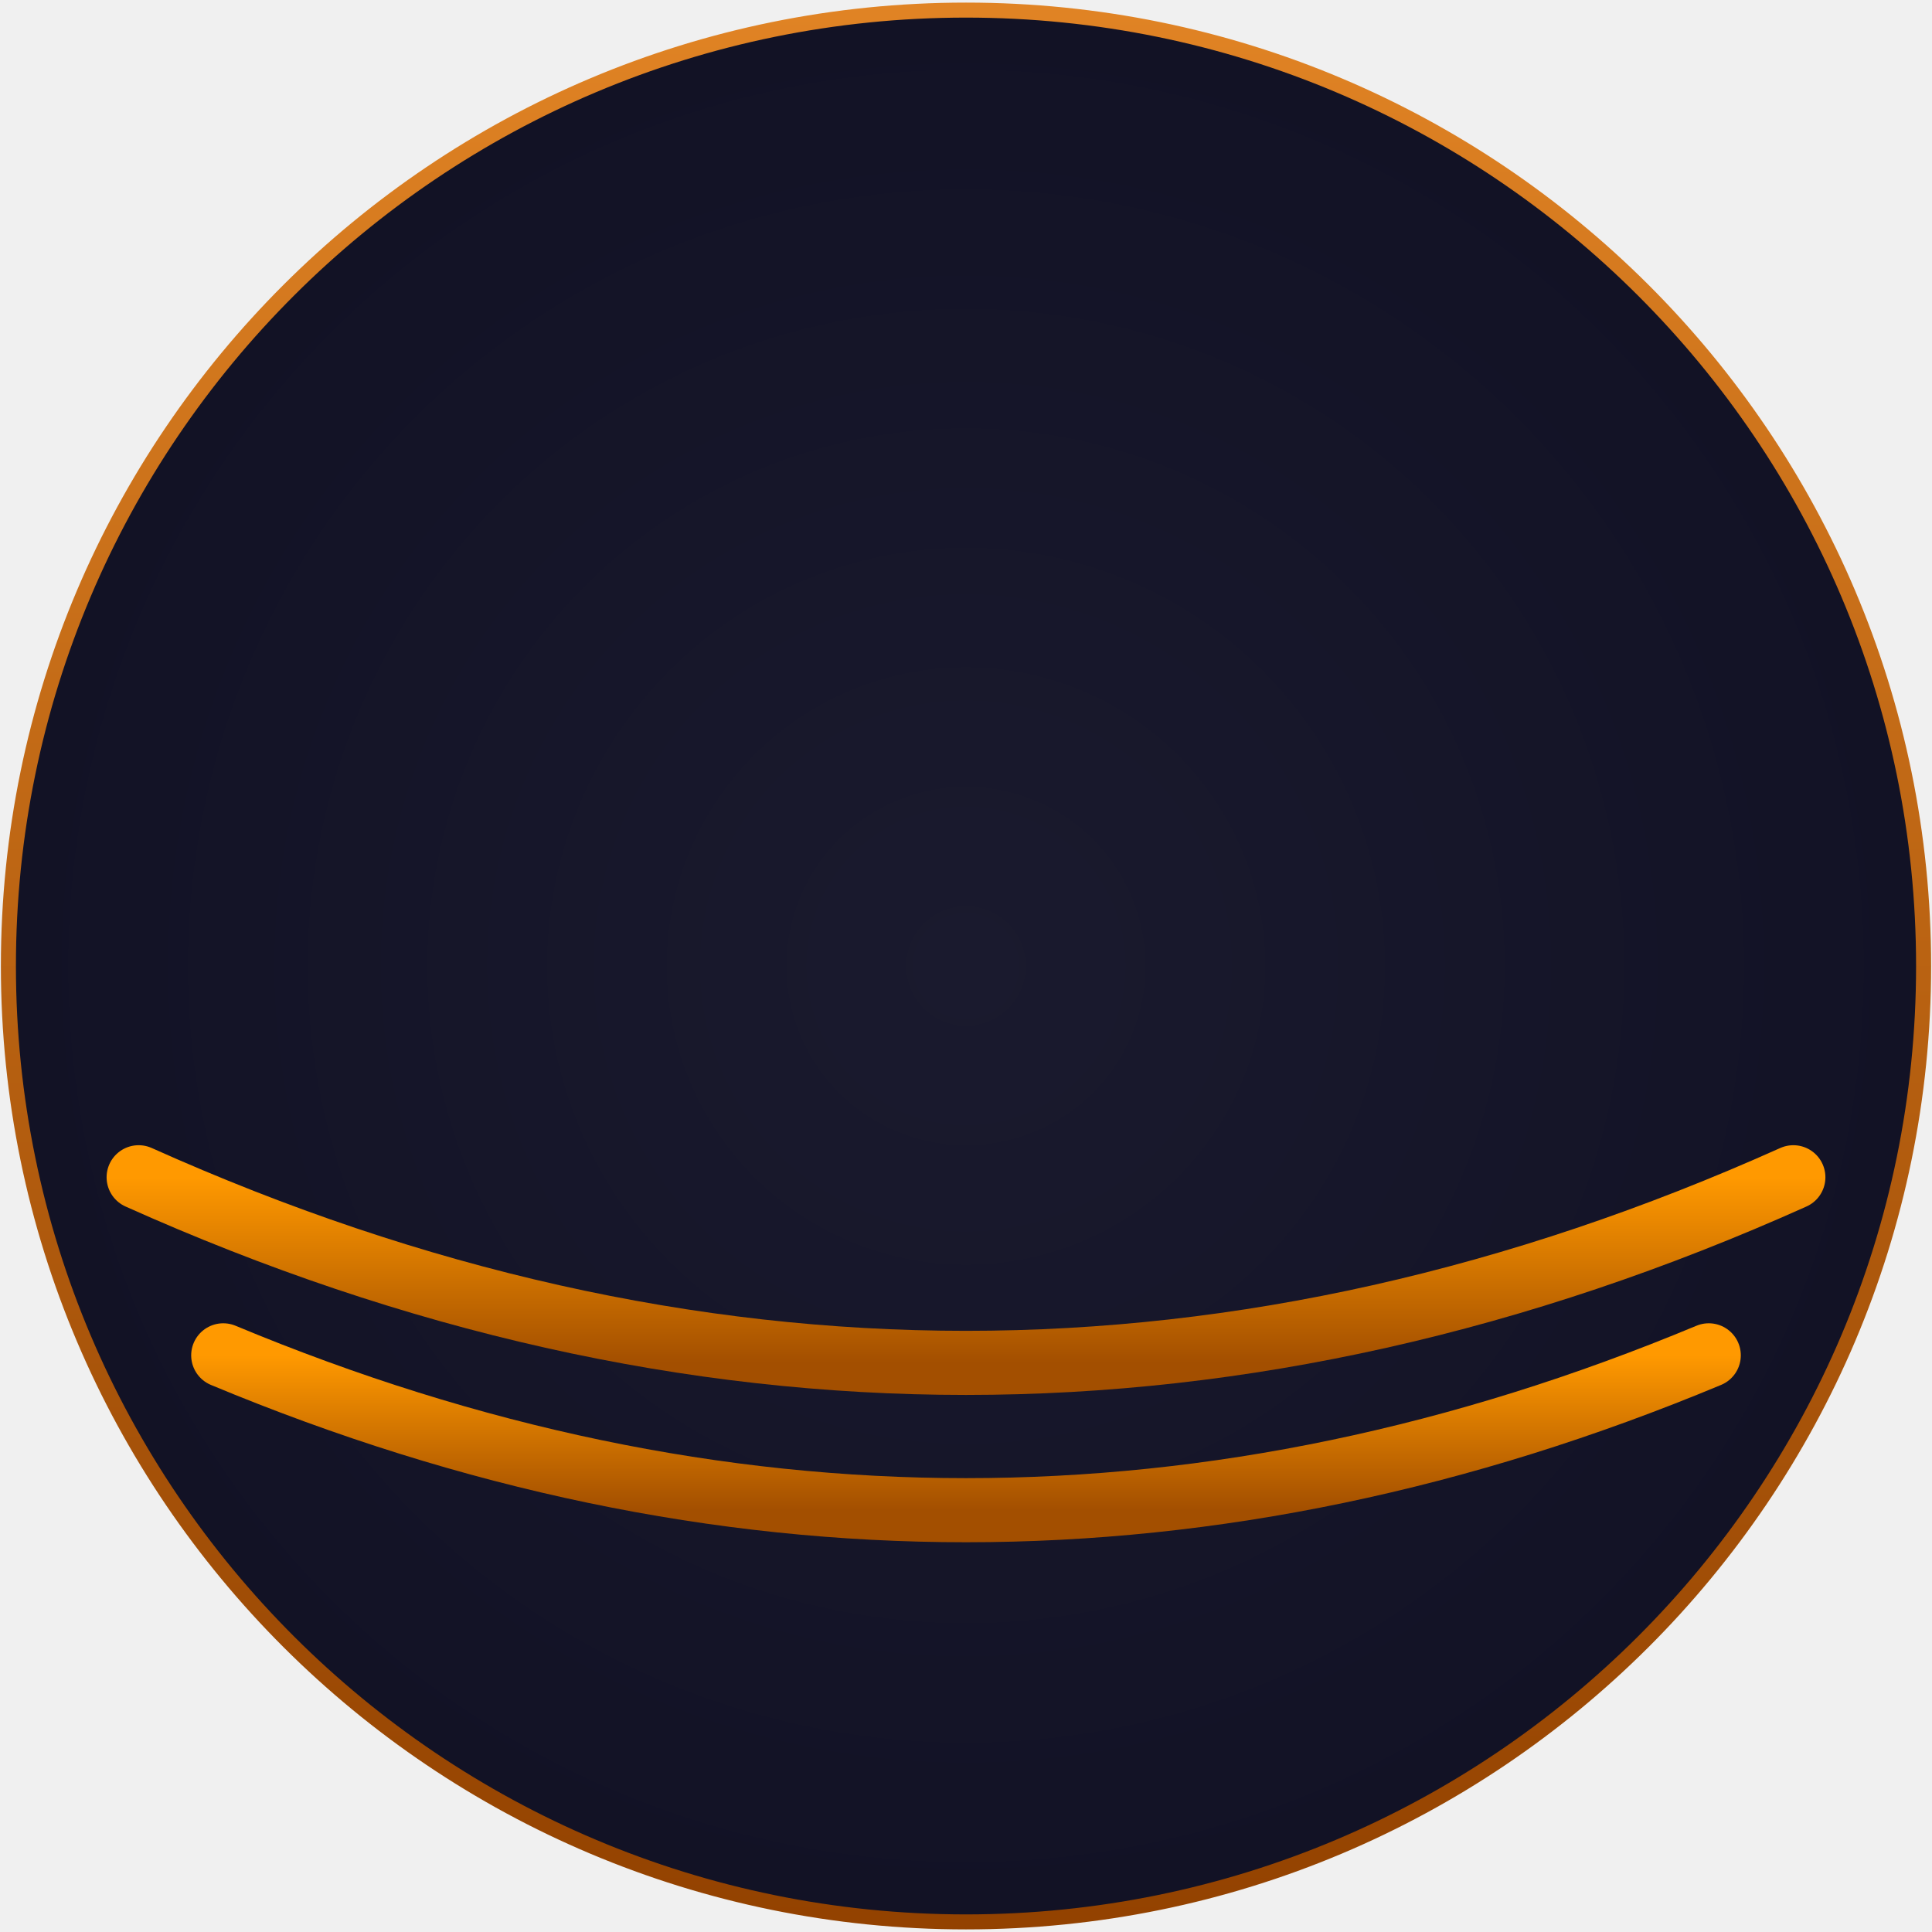
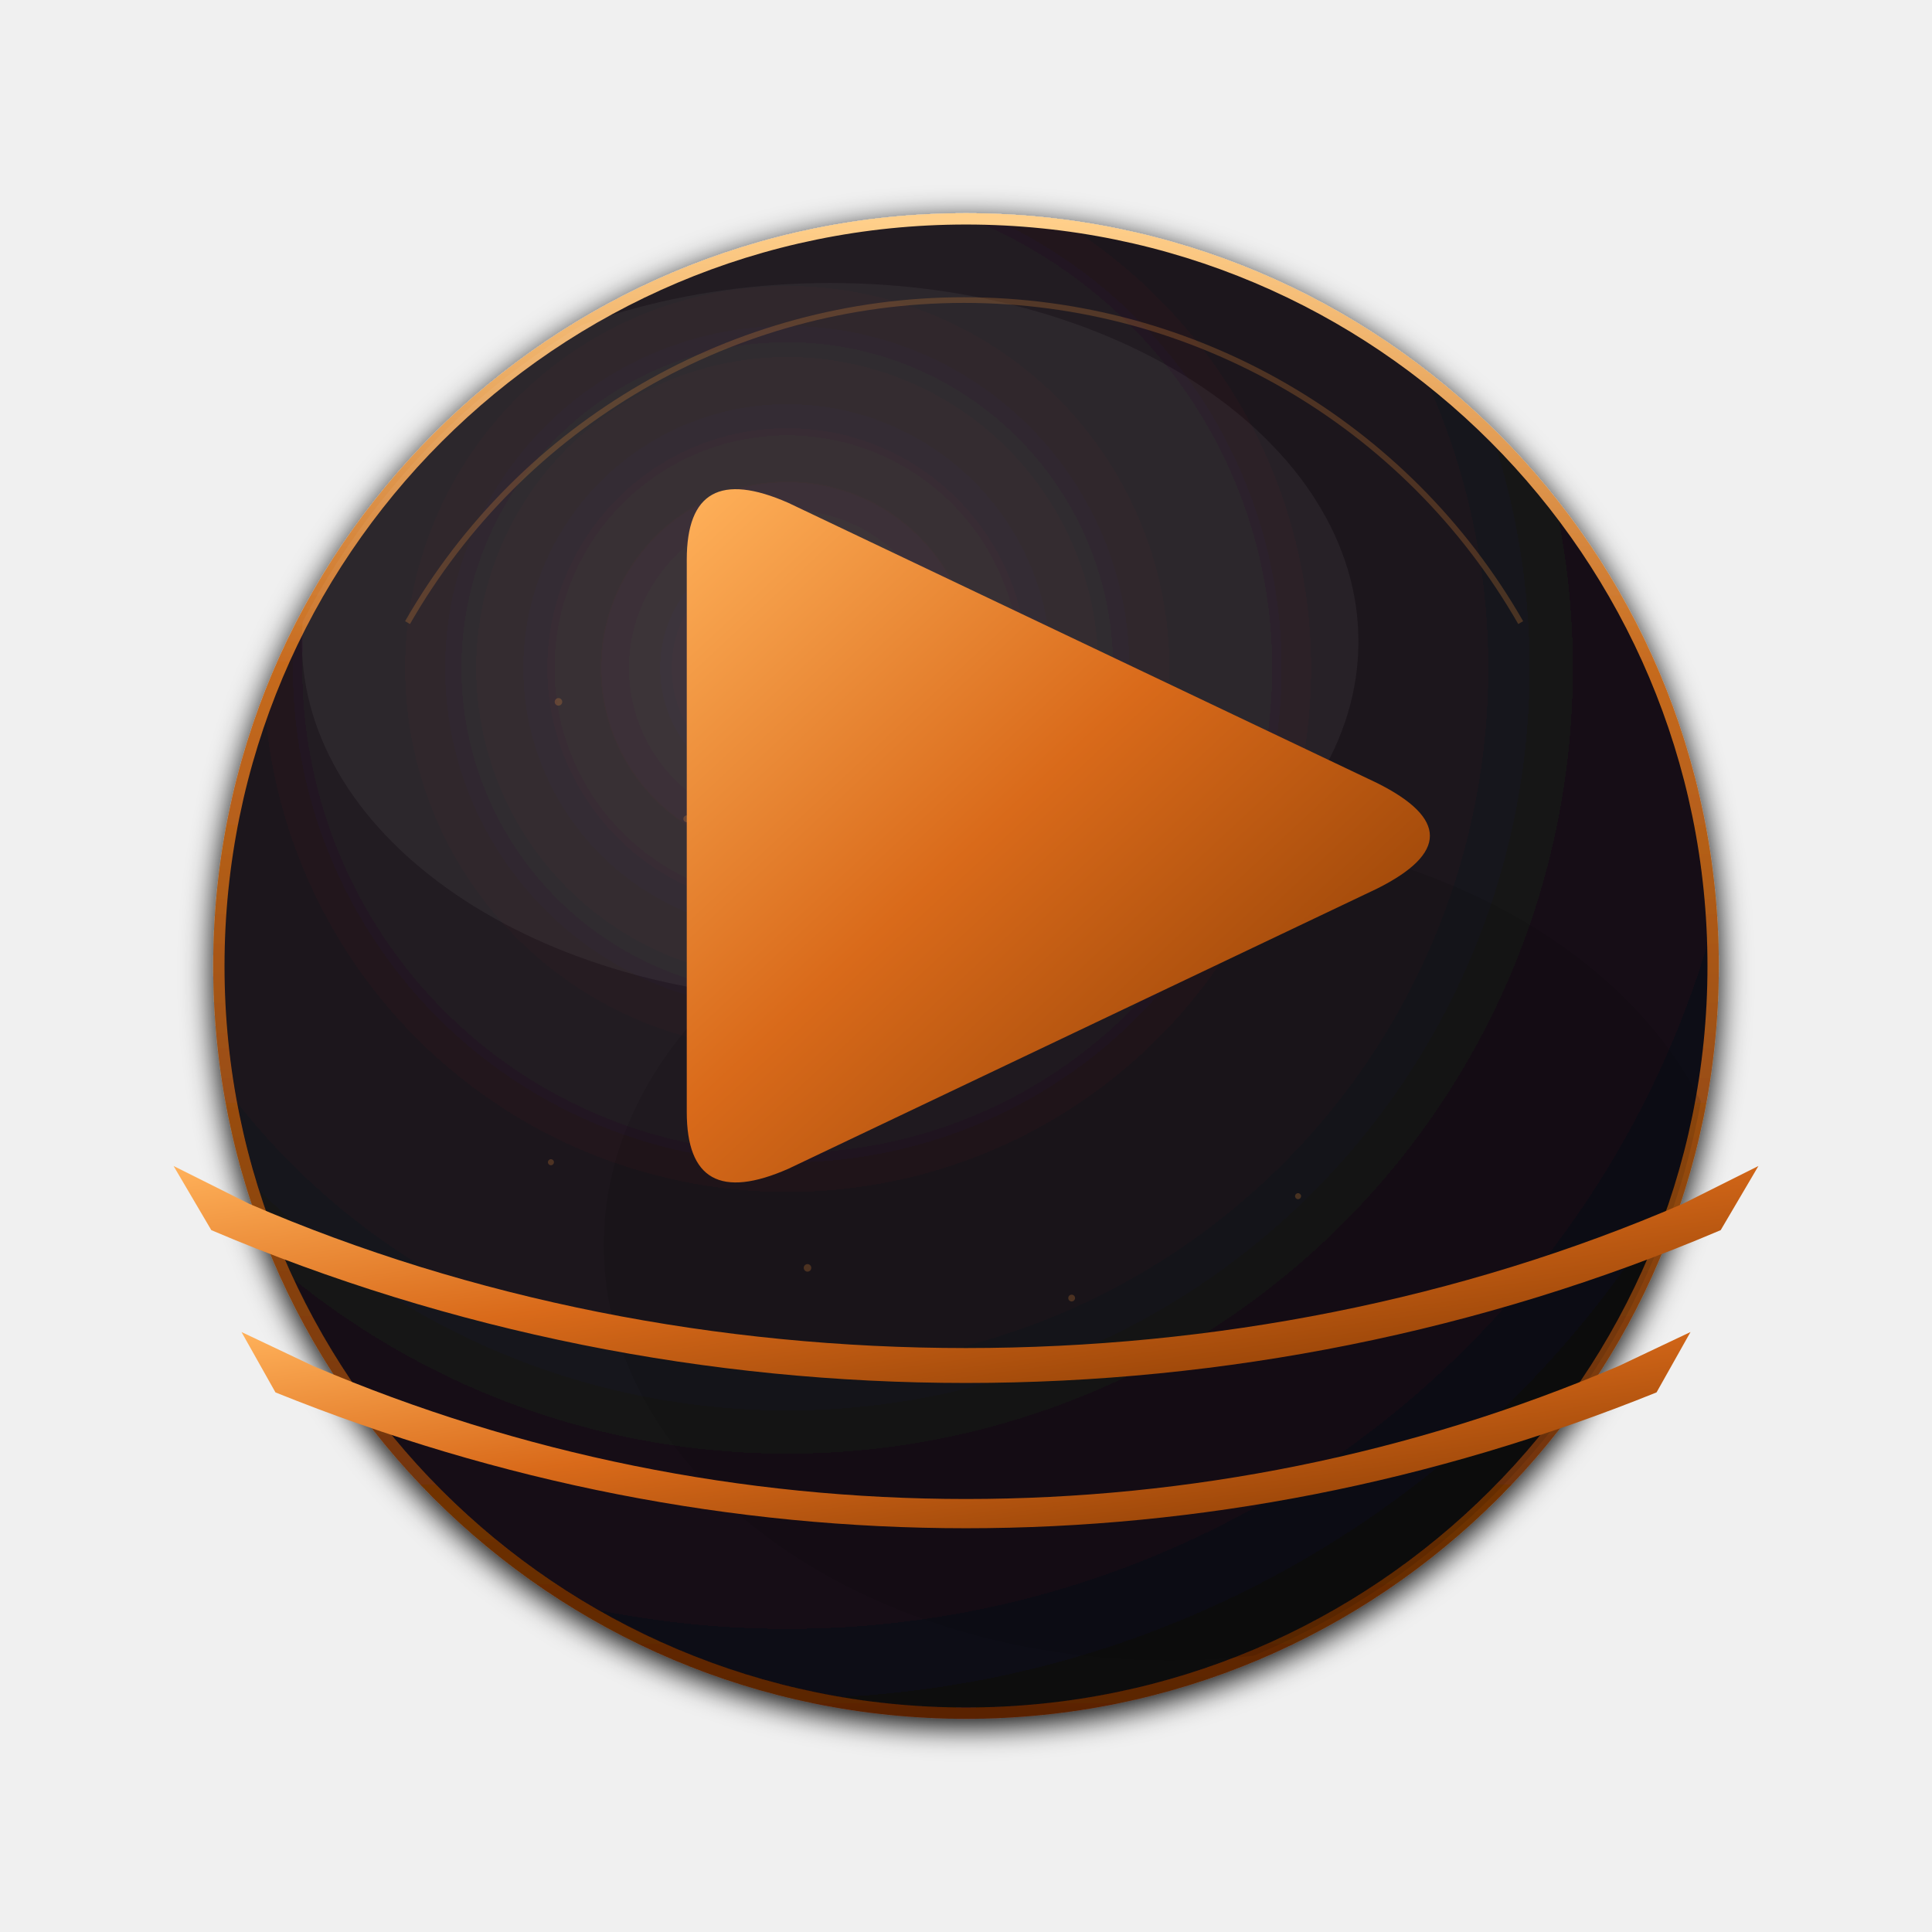
- <svg xmlns="http://www.w3.org/2000/svg" xmlns:ns1="https://boxy-svg.com" viewBox="0 0 512 512" width="512" height="512">
+ <svg xmlns="http://www.w3.org/2000/svg" viewBox="0 0 512 512" width="512" height="512">
  <defs>
-     <linearGradient gradientUnits="userSpaceOnUse" x1="256.806" y1="132.019" x2="256.806" y2="287.514" id="gradient-0" gradientTransform="matrix(1.679181, 0, 0, 1.588063, 0.001433, 0.000182)">
-       <stop offset="0" style="stop-color: rgb(255, 153, 0)" />
-       <stop offset="1" style="stop-color: rgb(63.987% 31.058% 0%)" />
+     <radialGradient id="orb-fill" cx="38%" cy="30%" r="75%">
+       <stop offset="0" stop-color="#3a3136" />
+       <stop offset="0.35" stop-color="#241c22" />
+       <stop offset="0.72" stop-color="#161118" />
+       <stop offset="1" stop-color="#0d0a0f" />
+     </radialGradient>
+     <linearGradient id="metal-orange" x1="0%" y1="0%" x2="100%" y2="100%">
+       <stop offset="0" stop-color="#ffb15a" />
+       <stop offset="0.45" stop-color="#d96a1a" />
+       <stop offset="1" stop-color="#7e3500" />
    </linearGradient>
-     <linearGradient gradientUnits="userSpaceOnUse" x1="256" y1="300" x2="256" y2="335" id="gradient-1" gradientTransform="matrix(1.405489, 0, 0, 1.405489, -103.806, -109.6592)">
-       <stop offset="0" style="stop-color: rgb(255, 153, 0)" />
-       <stop offset="1" style="stop-color: rgb(63.987% 31.058% 0%)" />
+     <linearGradient id="rim-stroke" x1="0%" y1="0%" x2="0%" y2="100%">
+       <stop offset="0" stop-color="#ffcf8a" />
+       <stop offset="0.3" stop-color="#c66a1e" />
+       <stop offset="1" stop-color="#5a2400" />
    </linearGradient>
-     <linearGradient gradientUnits="userSpaceOnUse" x1="253.868" y1="333.576" x2="253.868" y2="362.776" id="gradient-2" gradientTransform="matrix(1.405489, 0, 0, 1.405489, -100.8068, -109.6592)">
-       <stop offset="0" style="stop-color: rgb(255, 153, 0)" />
-       <stop offset="1" style="stop-color: rgb(63.987% 31.058% 0%)" />
-     </linearGradient>
-     <linearGradient gradientUnits="userSpaceOnUse" x1="256.806" y1="132.019" x2="256.806" y2="287.514" id="gradient-4" gradientTransform="matrix(1.679181, 0, 0, 1.588063, 0.001433, 0.000182)">
-       <stop offset="0" style="stop-color: rgb(255, 153, 0)" />
-       <stop offset="1" style="stop-color: rgb(63.987% 31.058% 0%)" />
-     </linearGradient>
-     <ns1:export>
-       <ns1:file format="png" />
-     </ns1:export>
-     <radialGradient gradientUnits="userSpaceOnUse" cx="256" cy="256" r="254.821" id="gradient-5">
-       <stop offset="0" style="stop-color: rgb(26, 26, 46)" />
-       <stop offset="1" style="stop-color: rgb(7.127% 6.874% 14.681%)" />
-     </radialGradient>
-     <linearGradient gradientUnits="userSpaceOnUse" x1="256" y1="1.179" x2="256" y2="510.821" id="gradient-3">
-       <stop offset="0" style="stop-color: rgb(224, 131, 36)" />
-       <stop offset="1" style="stop-color: rgb(57.598% 25.999% 0%)" />
-     </linearGradient>
+     <filter id="soft-shadow" x="-20%" y="-20%" width="140%" height="140%">
+       <feGaussianBlur in="SourceAlpha" stdDeviation="4" result="blur" />
+       <feOffset dx="0" dy="2" result="offset" />
+       <feComponentTransfer>
+         <feFuncA type="linear" slope="0.35" />
+       </feComponentTransfer>
+       <feMerge>
+         <feMergeNode in="offset" />
+         <feMergeNode in="SourceGraphic" />
+       </feMerge>
+     </filter>
+     <clipPath id="orb-clip">
+       <circle cx="256" cy="256" r="198" />
+     </clipPath>
  </defs>
-   <circle cx="256" cy="256" r="254.821" style="fill: url(&quot;#gradient-5&quot;); stroke-width: 4px; stroke: url(&quot;#gradient-3&quot;);" transform="matrix(0.995889, 0, 0, 0.994122, 1.052414, 1.504745)" />
-   <path d="M 36.743 311.987 C 182.916 377.577 329.084 377.577 475.256 311.987" stroke-width="16" stroke-linecap="round" fill="none" style="stroke: url(&quot;#gradient-1&quot;); stroke-width: 16.988;" />
-   <path d="M 59.16 359.178 C 190.385 413.899 321.613 413.899 452.838 359.178" fill="none" stroke-width="16" stroke-linecap="round" style="stroke: url(&quot;#gradient-2&quot;); stroke-width: 16.988;" />
-   <path d="M 405.112 259.041 Q 431.223 209.654 457.333 259.041 L 535.665 407.204 Q 561.775 456.591 509.554 456.591 L 352.891 456.591 Q 300.67 456.591 326.781 407.204 Z" ns1:shape="triangle 300.67 209.654 261.105 246.937 0.5 0.2 1@99845abb" style="fill: url(&quot;#gradient-0&quot;); stroke: url(&quot;#gradient-4&quot;); stroke-width: 1.062; transform-box: fill-box; transform-origin: 50% 50%;" transform="matrix(0, 1, -1, 0, -158.2227, -161.8087)" />
+   <circle cx="256" cy="256" r="198" fill="url(#orb-fill)" stroke="url(#rim-stroke)" stroke-width="3" filter="url(#soft-shadow)" />
+   <g clip-path="url(#orb-clip)">
+     <ellipse cx="220" cy="170" rx="140" ry="95" fill="#ffffff" opacity="0.05" />
+     <ellipse cx="310" cy="330" rx="150" ry="110" fill="#000000" opacity="0.10" />
+     <path d="M108 165 A170 170 0 0 1 403 165" fill="none" stroke="#ff9a3c" stroke-width="1.5" opacity="0.22" />
+     <g fill="#ff9a3c" opacity="0.22">
+       <circle cx="148" cy="186" r="1" />
+       <circle cx="182" cy="217" r="0.9" />
+       <circle cx="232" cy="178" r="0.8" />
+       <circle cx="318" cy="192" r="1" />
+       <circle cx="355" cy="226" r="0.9" />
+       <circle cx="146" cy="308" r="0.8" />
+       <circle cx="214" cy="336" r="1" />
+       <circle cx="284" cy="344" r="0.9" />
+       <circle cx="344" cy="317" r="0.8" />
+     </g>
+   </g>
+   <path d="M 182 148.322 C 182 130.386 190.968 125.364 208.904 133.256 L 364.946 207.511 C 383.599 216.837 383.599 226.164 364.946 235.491 L 208.904 309.745 C 190.968 317.637 182 312.615 182 294.679 L 182 148.322 Z" fill="url(#metal-orange)" style="" />
+   <path d="M 46 309 L 66 319 C 184 370 328 370 446 319 L 466 309 L 456 326 C 329 380 183 380 56 326 Z" fill="url(#metal-orange)" />
+   <path d="M 64 353 L 83 362 C 193 409 319 409 429 362 L 448 353 L 439 369 C 320 417 192 417 73 369 Z" fill="url(#metal-orange)" />
</svg>
